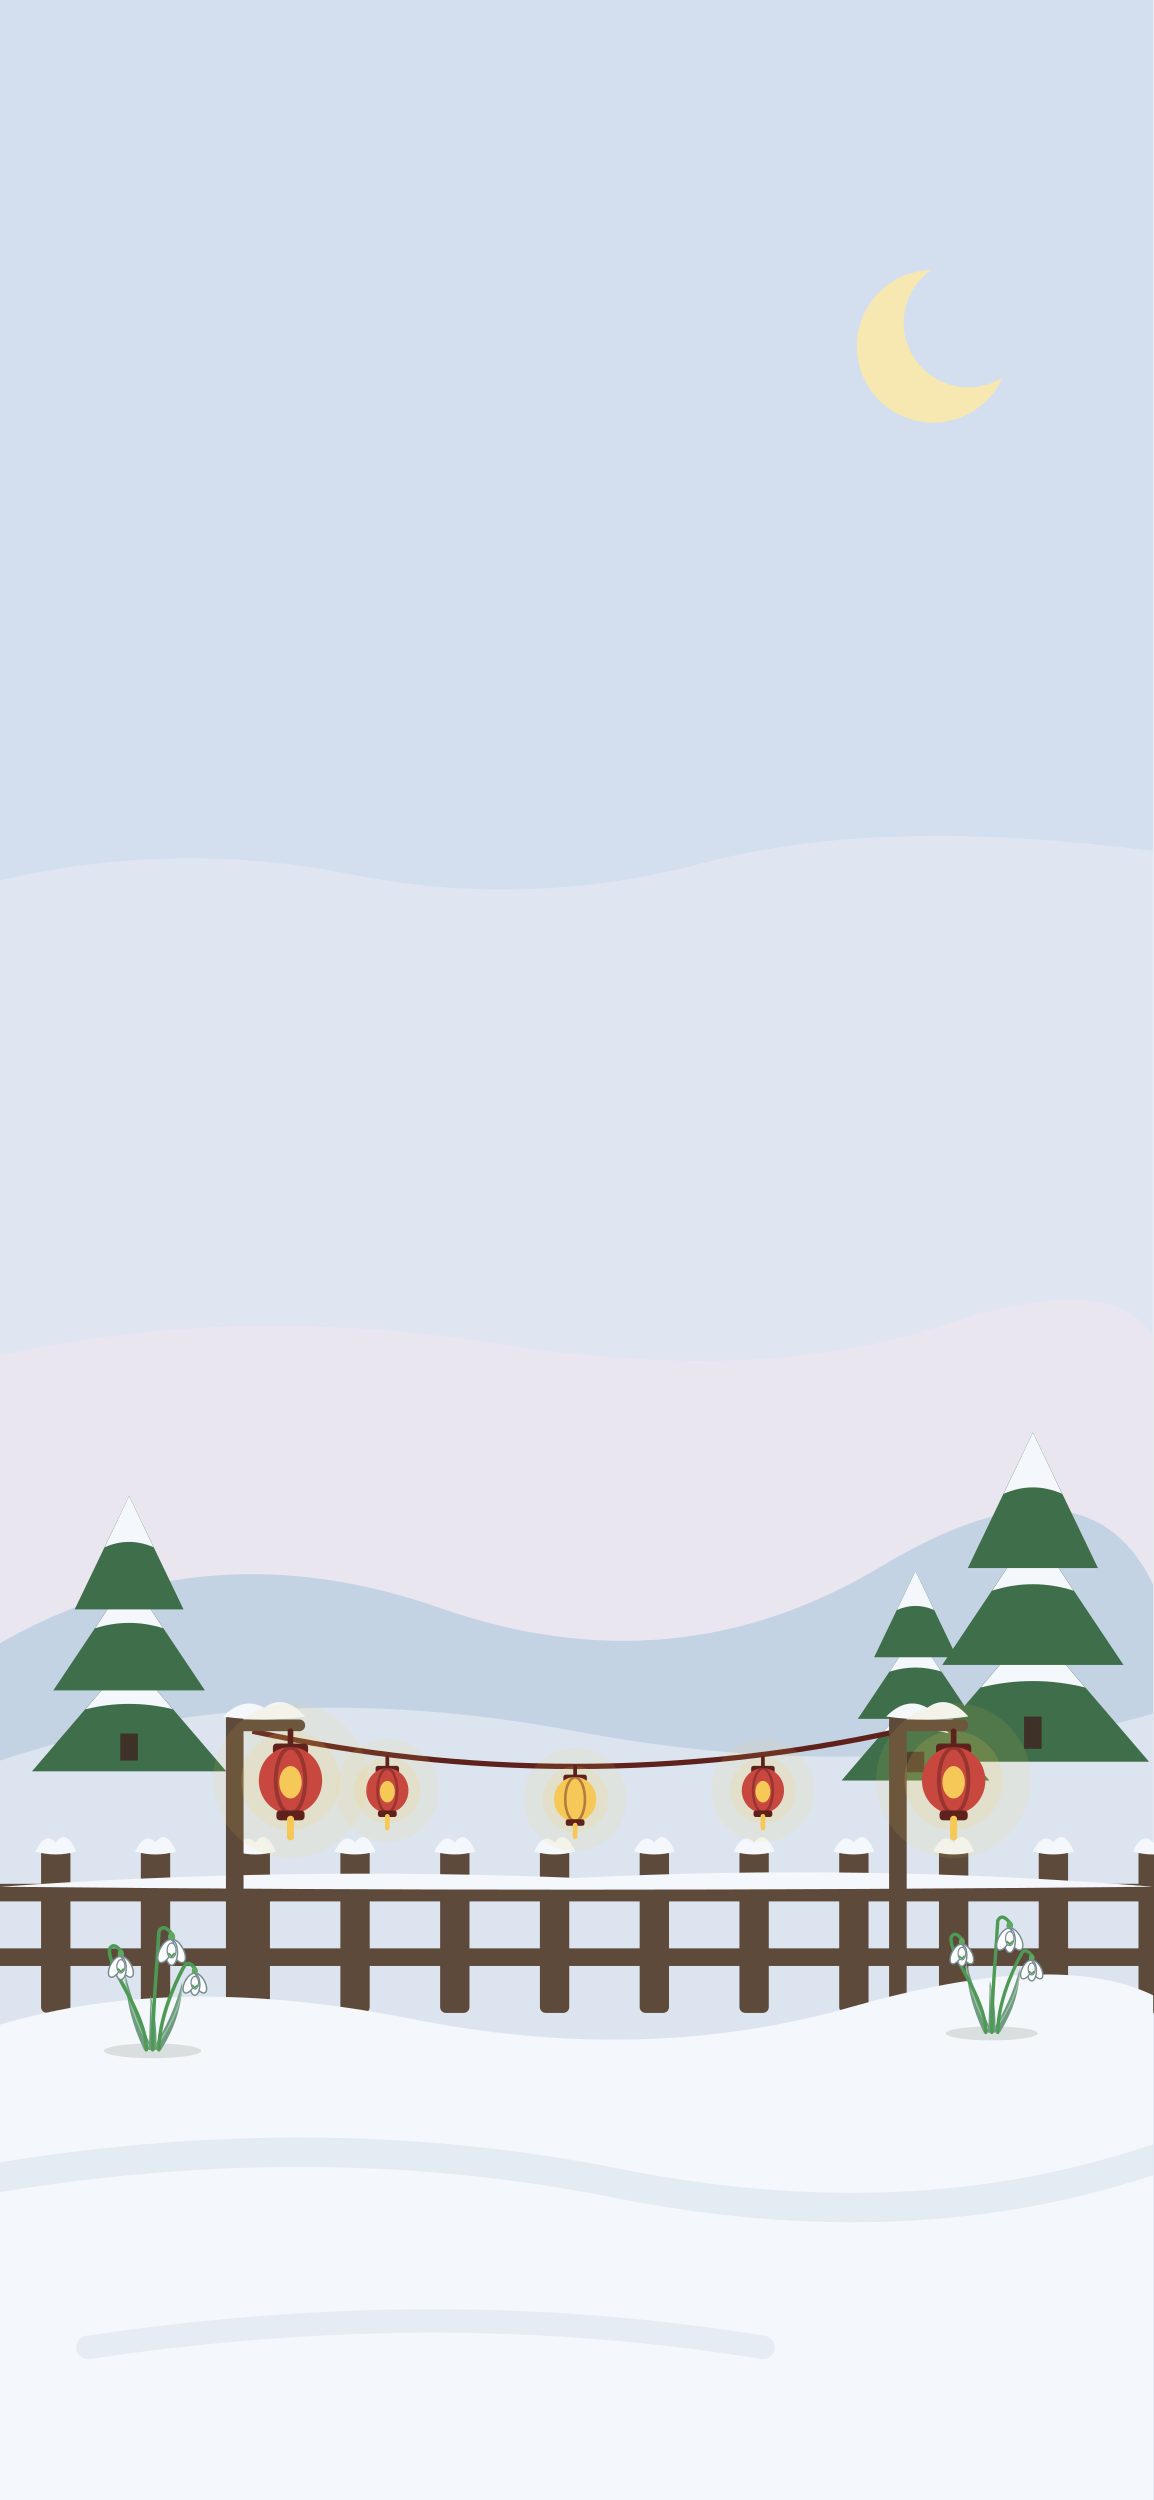
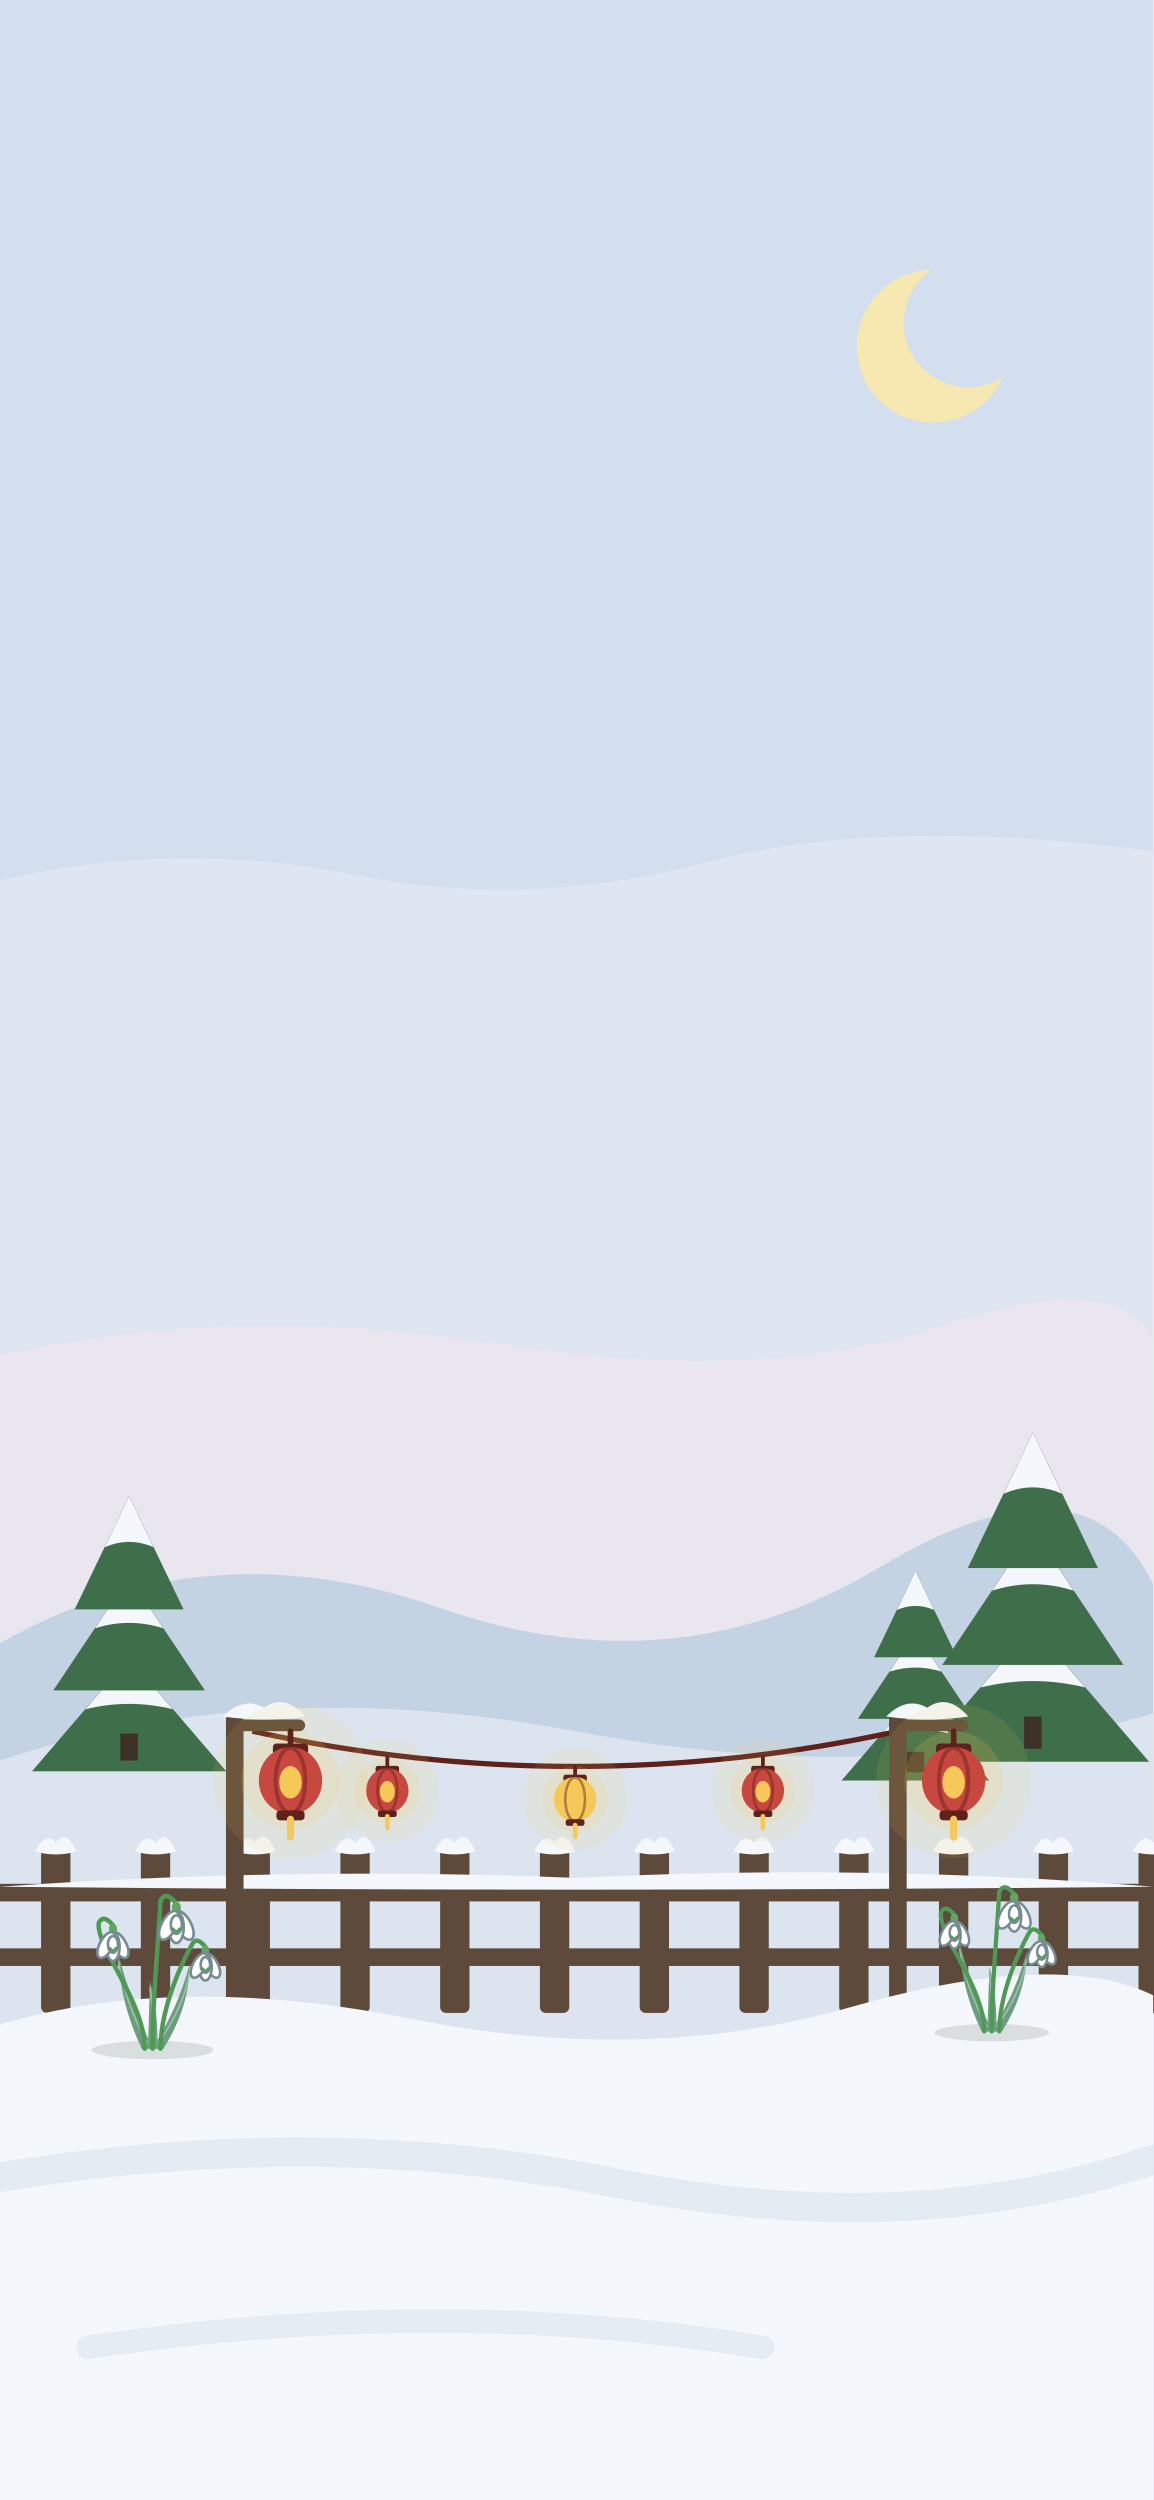
<svg xmlns="http://www.w3.org/2000/svg" viewBox="0 0 393 852" width="393" height="852">
  <g id="sky">
    <rect width="393" height="852" fill="#D3DEEE" />
    <path d="M0 300 Q60 286 120 298 T240 294 T393 290 V852 H0 Z" fill="#DFE5F1" />
    <path d="M0 462 Q80 444 170 458 T320 452 T393 456 V852 H0 Z" fill="#EAE6F0" />
  </g>
  <g id="moon">
    <circle cx="318" cy="118" r="26" fill="#F6E8B0" />
    <circle cx="330" cy="110" r="22" fill="#D3DEEE" />
  </g>
  <g id="hills">
    <path d="M0 560 Q70 520 150 548 T300 534 T393 540 V852 H0 Z" fill="#C4D3E4" />
    <path d="M0 600 Q90 570 196 590 T393 584 V852 H0 Z" fill="#DCE5EF" />
  </g>
  <g id="firs">
    <path d="M44 565.04 L77.12 603.68 L10.88 603.68 Z" fill="#3F6F4A" />
    <path d="M44 565.04 L58.9 582.52 Q44 578.84 29.1 582.52 Z" fill="#F4F7FB" />
    <path d="M44 537.44 L69.83 576.08 L18.17 576.08 Z" fill="#3F6F4A" />
    <path d="M44 537.44 L55.63 554.92 Q44 551.24 32.37 554.92 Z" fill="#F4F7FB" />
    <path d="M44 509.84 L62.55 548.48 L25.45 548.48 Z" fill="#3F6F4A" />
    <path d="M44 509.84 L52.35 527.32 Q44 523.64 35.65 527.32 Z" fill="#F4F7FB" />
    <rect x="41" y="590.8" width="6" height="9.2" fill="#3E3128" />
    <path d="M352 554.2 L391.6 600.4 L312.4 600.4 Z" fill="#3F6F4A" />
    <path d="M352 554.2 L369.82 575.1 Q352 570.7 334.18 575.1 Z" fill="#F4F7FB" />
    <path d="M352 521.2 L382.89 567.4 L321.11 567.4 Z" fill="#3F6F4A" />
    <path d="M352 521.2 L365.9 542.1 Q352 537.7 338.1 542.1 Z" fill="#F4F7FB" />
    <path d="M352 488.2 L374.18 534.4 L329.82 534.4 Z" fill="#3F6F4A" />
    <path d="M352 488.2 L361.98 509.1 Q352 504.7 342.02 509.1 Z" fill="#F4F7FB" />
    <rect x="349" y="585" width="6" height="11" fill="#3E3128" />
    <path d="M312 577.4 L337.2 606.8 L286.8 606.8 Z" fill="#3F6F4A" />
    <path d="M312 577.4 L323.34 590.7 Q312 587.9 300.66 590.7 Z" fill="#F4F7FB" />
    <path d="M312 556.4 L331.66 585.8 L292.34 585.8 Z" fill="#3F6F4A" />
    <path d="M312 556.4 L320.85 569.7 Q312 566.9 303.15 569.7 Z" fill="#F4F7FB" />
    <path d="M312 535.4 L326.11 564.8 L297.89 564.8 Z" fill="#3F6F4A" />
    <path d="M312 535.4 L318.35 548.7 Q312 545.9 305.65 548.7 Z" fill="#F4F7FB" />
    <rect x="309" y="597" width="6" height="7" fill="#3E3128" />
  </g>
  <g id="fence">
    <rect x="0" y="642" width="393" height="6" fill="#5E4A3A" />
    <rect x="0" y="664" width="393" height="6" fill="#5E4A3A" />
    <rect x="14" y="630" width="10" height="56" rx="2" fill="#5E4A3A" />
    <path d="M12 631 Q15.5 624 19 628 Q22.5 623 26 631 Q19 633 12 631 Z" fill="#F4F7FB" />
    <rect x="48" y="630" width="10" height="56" rx="2" fill="#5E4A3A" />
    <path d="M46 631 Q49.5 624 53 628 Q56.5 623 60 631 Q53 633 46 631 Z" fill="#F4F7FB" />
    <rect x="82" y="630" width="10" height="56" rx="2" fill="#5E4A3A" />
    <path d="M80 631 Q83.5 624 87 628 Q90.5 623 94 631 Q87 633 80 631 Z" fill="#F4F7FB" />
    <rect x="116" y="630" width="10" height="56" rx="2" fill="#5E4A3A" />
    <path d="M114 631 Q117.5 624 121 628 Q124.5 623 128 631 Q121 633 114 631 Z" fill="#F4F7FB" />
    <rect x="150" y="630" width="10" height="56" rx="2" fill="#5E4A3A" />
    <path d="M148 631 Q151.5 624 155 628 Q158.5 623 162 631 Q155 633 148 631 Z" fill="#F4F7FB" />
    <rect x="184" y="630" width="10" height="56" rx="2" fill="#5E4A3A" />
    <path d="M182 631 Q185.5 624 189 628 Q192.5 623 196 631 Q189 633 182 631 Z" fill="#F4F7FB" />
    <rect x="218" y="630" width="10" height="56" rx="2" fill="#5E4A3A" />
    <path d="M216 631 Q219.5 624 223 628 Q226.5 623 230 631 Q223 633 216 631 Z" fill="#F4F7FB" />
    <rect x="252" y="630" width="10" height="56" rx="2" fill="#5E4A3A" />
    <path d="M250 631 Q253.5 624 257 628 Q260.5 623 264 631 Q257 633 250 631 Z" fill="#F4F7FB" />
    <rect x="286" y="630" width="10" height="56" rx="2" fill="#5E4A3A" />
    <path d="M284 631 Q287.5 624 291 628 Q294.5 623 298 631 Q291 633 284 631 Z" fill="#F4F7FB" />
    <rect x="320" y="630" width="10" height="56" rx="2" fill="#5E4A3A" />
    <path d="M318 631 Q321.5 624 325 628 Q328.5 623 332 631 Q325 633 318 631 Z" fill="#F4F7FB" />
    <rect x="354" y="630" width="10" height="56" rx="2" fill="#5E4A3A" />
    <path d="M352 631 Q355.5 624 359 628 Q362.5 623 366 631 Q359 633 352 631 Z" fill="#F4F7FB" />
    <rect x="388" y="630" width="10" height="56" rx="2" fill="#5E4A3A" />
    <path d="M386 631 Q389.5 624 393 628 Q396.5 623 400 631 Q393 633 386 631 Z" fill="#F4F7FB" />
    <path d="M0 643 Q98.25 636 196.5 640 Q294.75 635 393 643 Q196.5 645 0 643 Z" fill="#F4F7FB" />
  </g>
  <g id="lanterns">
    <path d="M86 590 Q196 614 306 590" stroke="#5E211C" stroke-width="1.8" fill="none" />
    <circle cx="132" cy="610.2" r="17.6" fill="#F5C858" fill-opacity="0.1" />
    <circle cx="132" cy="610.2" r="11.2" fill="#F5C858" fill-opacity="0.16" />
    <path d="M132 599 V602.2" stroke="#5E211C" stroke-width="1.28" stroke-linecap="round" />
    <rect x="128" y="601.8" width="8" height="2.56" rx="0.8" fill="#5E211C" />
    <ellipse cx="132" cy="610.2" rx="7.2" ry="7.6" fill="#C8473E" />
    <ellipse cx="132" cy="610.2" rx="3.36" ry="7.44" fill="none" stroke="#5E211C" stroke-opacity="0.45" stroke-width="0.88" />
    <ellipse cx="132" cy="610.6" rx="2.56" ry="3.68" fill="#F5C858" />
    <rect x="128.8" y="617" width="6.4" height="2.24" rx="0.8" fill="#5E211C" />
    <path d="M132 619 V623" stroke="#F5C858" stroke-width="1.6" stroke-linecap="round" />
    <circle cx="196" cy="613.2" r="17.6" fill="#F5C858" fill-opacity="0.1" />
    <circle cx="196" cy="613.2" r="11.2" fill="#F5C858" fill-opacity="0.16" />
    <path d="M196 602 V605.2" stroke="#5E211C" stroke-width="1.28" stroke-linecap="round" />
    <rect x="192" y="604.8" width="8" height="2.56" rx="0.8" fill="#5E211C" />
    <ellipse cx="196" cy="613.2" rx="7.2" ry="7.6" fill="#F5C858" />
    <ellipse cx="196" cy="613.2" rx="3.36" ry="7.44" fill="none" stroke="#5E211C" stroke-opacity="0.45" stroke-width="0.88" />
    <ellipse cx="196" cy="613.6" rx="2.56" ry="3.68" fill="#F5C858" />
    <rect x="192.8" y="620" width="6.4" height="2.24" rx="0.8" fill="#5E211C" />
    <path d="M196 622 V626" stroke="#F5C858" stroke-width="1.6" stroke-linecap="round" />
    <circle cx="260" cy="610.2" r="17.6" fill="#F5C858" fill-opacity="0.1" />
    <circle cx="260" cy="610.2" r="11.2" fill="#F5C858" fill-opacity="0.16" />
    <path d="M260 599 V602.2" stroke="#5E211C" stroke-width="1.28" stroke-linecap="round" />
    <rect x="256" y="601.8" width="8" height="2.56" rx="0.8" fill="#5E211C" />
    <ellipse cx="260" cy="610.2" rx="7.2" ry="7.6" fill="#C8473E" />
    <ellipse cx="260" cy="610.2" rx="3.36" ry="7.44" fill="none" stroke="#5E211C" stroke-opacity="0.45" stroke-width="0.88" />
    <ellipse cx="260" cy="610.6" rx="2.56" ry="3.68" fill="#F5C858" />
    <rect x="256.8" y="617" width="6.4" height="2.24" rx="0.8" fill="#5E211C" />
    <path d="M260 619 V623" stroke="#F5C858" stroke-width="1.6" stroke-linecap="round" />
    <rect x="77" y="584" width="6" height="116" rx="2" fill="#5E4A3A" />
    <path d="M79 588 H102" stroke="#5E4A3A" stroke-width="4" stroke-linecap="round" />
    <path d="M76 585 Q83 578 90 582 Q97 577 104 585 Q90 587 76 585 Z" fill="#F4F7FB" />
    <circle cx="99" cy="606.8" r="26.4" fill="#F5C858" fill-opacity="0.1" />
    <circle cx="99" cy="606.8" r="16.8" fill="#F5C858" fill-opacity="0.16" />
    <path d="M99 590 V594.8" stroke="#5E211C" stroke-width="1.92" stroke-linecap="round" />
    <rect x="93" y="594.2" width="12" height="3.84" rx="1.2" fill="#5E211C" />
    <ellipse cx="99" cy="606.8" rx="10.8" ry="11.4" fill="#C8473E" />
    <ellipse cx="99" cy="606.8" rx="5.04" ry="11.16" fill="none" stroke="#5E211C" stroke-opacity="0.45" stroke-width="1.32" />
    <ellipse cx="99" cy="607.4" rx="3.84" ry="5.52" fill="#F5C858" />
    <rect x="94.2" y="617" width="9.6" height="3.36" rx="1.2" fill="#5E211C" />
    <path d="M99 620 V626" stroke="#F5C858" stroke-width="2.4" stroke-linecap="round" />
    <rect x="303" y="584" width="6" height="116" rx="2" fill="#5E4A3A" />
    <path d="M305 588 H328" stroke="#5E4A3A" stroke-width="4" stroke-linecap="round" />
    <path d="M302 585 Q309 578 316 582 Q323 577 330 585 Q316 587 302 585 Z" fill="#F4F7FB" />
    <circle cx="325" cy="606.8" r="26.4" fill="#F5C858" fill-opacity="0.1" />
    <circle cx="325" cy="606.8" r="16.8" fill="#F5C858" fill-opacity="0.16" />
    <path d="M325 590 V594.8" stroke="#5E211C" stroke-width="1.92" stroke-linecap="round" />
    <rect x="319" y="594.2" width="12" height="3.84" rx="1.2" fill="#5E211C" />
    <ellipse cx="325" cy="606.8" rx="10.8" ry="11.4" fill="#C8473E" />
    <ellipse cx="325" cy="606.8" rx="5.04" ry="11.16" fill="none" stroke="#5E211C" stroke-opacity="0.45" stroke-width="1.32" />
    <ellipse cx="325" cy="607.4" rx="3.84" ry="5.52" fill="#F5C858" />
    <rect x="320.2" y="617" width="9.6" height="3.36" rx="1.2" fill="#5E211C" />
    <path d="M325 620 V626" stroke="#F5C858" stroke-width="2.4" stroke-linecap="round" />
  </g>
  <g id="snowbank">
    <path d="M0 690 Q60 672 140 688 T290 684 T393 680 V852 H0 Z" fill="#F4F7FB" />
    <path d="M0 742 Q110 724 210 744 T393 736" stroke="#DCE5EF" stroke-width="10" fill="none" stroke-linecap="round" opacity=".7" />
    <path d="M30 800 Q150 782 260 800" stroke="#DCE5EF" stroke-width="8" fill="none" stroke-linecap="round" opacity=".6" />
  </g>
  <g id="snowdrops">
-     <svg x="16" y="635.2" width="72" height="72" viewBox="0 0 200 200">
+     <svg x="7" y="619" width="90" height="90" viewBox="0 0 200 200">
      <g id="p32_ground">
        <ellipse cx="100" cy="177" rx="46" ry="7" fill="#2C3E2C" opacity=".14" />
      </g>
      <g id="p32_back">
        <path d="M91.8 176 Q74.8 140 74 104 Q83.2 140 100.2 176 Z" fill="#6E9C7E" />
        <path d="M96 172 Q79 140 74 110" stroke="#A9C9B4" stroke-width="1.3" fill="none" stroke-linecap="round" opacity=".8" />
        <path d="M99.8 176 Q119.8 144 128 112 Q128.2 144 108.2 176 Z" fill="#6E9C7E" />
        <path d="M104 172 Q124 144 128 118" stroke="#A9C9B4" stroke-width="1.3" fill="none" stroke-linecap="round" opacity=".8" />
        <path d="M96.4 176 Q97.4 150 98 124 Q104.6 150 103.6 176 Z" fill="#6E9C7E" />
        <path d="M100 172 Q101 150 98 130" stroke="#A9C9B4" stroke-width="1.3" fill="none" stroke-linecap="round" opacity=".8" />
        <path d="M100 176 C100 140 104 100 106 64 Q110 56 118 66" stroke="#4E9A55" stroke-width="3.4" fill="none" stroke-linecap="round" />
        <ellipse cx="118" cy="69" rx="3.4" ry="4.4" fill="#5FA860" />
        <path d="M94 176 C94 140 57.4 100 59.2 80.8 Q62.8 73.6 70 82.6" stroke="#4E9A55" stroke-width="3.4" fill="none" stroke-linecap="round" />
        <ellipse cx="70" cy="85.3" rx="3.06" ry="3.96" fill="#5FA860" />
        <path d="M106 176 C106 140 128.1 100 129.8 97.2 Q133.2 90.4 140 98.9" stroke="#4E9A55" stroke-width="3.4" fill="none" stroke-linecap="round" />
        <ellipse cx="140" cy="101.45" rx="2.89" ry="3.74" fill="#5FA860" />
      </g>
      <g id="p32_petals">
        <g id="p32_r0_s0">
-           <ellipse cx="0" cy="12" rx="5.6" ry="12" transform="translate(118 72) rotate(-28)" fill="#FFFFFF" stroke="#768C91" stroke-width="1.4" />
+           <ellipse cx="0" cy="12" rx="5.6" ry="12" transform="translate(118 72) rotate(-28)" fill="#FFFFFF" stroke="#768C91" stroke-width="2" />
        </g>
        <g id="p32_r0_s1">
-           <ellipse cx="0" cy="12" rx="5.6" ry="12" transform="translate(118 72) rotate(0)" fill="#FFFFFF" stroke="#768C91" stroke-width="1.4" />
+           <ellipse cx="0" cy="12" rx="5.6" ry="12" transform="translate(118 72) rotate(0)" fill="#FFFFFF" stroke="#768C91" stroke-width="2" />
        </g>
        <g id="p32_r0_s2">
-           <ellipse cx="0" cy="12" rx="5.6" ry="12" transform="translate(118 72) rotate(28)" fill="#FFFFFF" stroke="#768C91" stroke-width="1.4" />
+           <ellipse cx="0" cy="12" rx="5.6" ry="12" transform="translate(118 72) rotate(28)" fill="#FFFFFF" stroke="#768C91" stroke-width="2" />
        </g>
        <g id="p32_r1_s0">
-           <ellipse cx="0" cy="10.8" rx="5.04" ry="10.8" transform="translate(70 88) rotate(-28)" fill="#FFFFFF" stroke="#768C91" stroke-width="1.4" />
+           <ellipse cx="0" cy="10.8" rx="5.04" ry="10.8" transform="translate(70 88) rotate(-28)" fill="#FFFFFF" stroke="#768C91" stroke-width="2" />
        </g>
        <g id="p32_r1_s1">
-           <ellipse cx="0" cy="10.8" rx="5.04" ry="10.8" transform="translate(70 88) rotate(0)" fill="#FFFFFF" stroke="#768C91" stroke-width="1.4" />
+           <ellipse cx="0" cy="10.8" rx="5.04" ry="10.8" transform="translate(70 88) rotate(0)" fill="#FFFFFF" stroke="#768C91" stroke-width="2" />
        </g>
        <g id="p32_r1_s2">
-           <ellipse cx="0" cy="10.8" rx="5.04" ry="10.8" transform="translate(70 88) rotate(28)" fill="#FFFFFF" stroke="#768C91" stroke-width="1.4" />
+           <ellipse cx="0" cy="10.8" rx="5.04" ry="10.8" transform="translate(70 88) rotate(28)" fill="#FFFFFF" stroke="#768C91" stroke-width="2" />
        </g>
        <g id="p32_r2_s0">
-           <ellipse cx="0" cy="10.2" rx="4.76" ry="10.2" transform="translate(140 104) rotate(-28)" fill="#FFFFFF" stroke="#768C91" stroke-width="1.4" />
+           <ellipse cx="0" cy="10.2" rx="4.76" ry="10.2" transform="translate(140 104) rotate(-28)" fill="#FFFFFF" stroke="#768C91" stroke-width="2" />
        </g>
        <g id="p32_r2_s1">
-           <ellipse cx="0" cy="10.2" rx="4.76" ry="10.2" transform="translate(140 104) rotate(0)" fill="#FFFFFF" stroke="#768C91" stroke-width="1.4" />
+           <ellipse cx="0" cy="10.2" rx="4.76" ry="10.2" transform="translate(140 104) rotate(0)" fill="#FFFFFF" stroke="#768C91" stroke-width="2" />
        </g>
        <g id="p32_r2_s2">
-           <ellipse cx="0" cy="10.2" rx="4.76" ry="10.2" transform="translate(140 104) rotate(28)" fill="#FFFFFF" stroke="#768C91" stroke-width="1.4" />
+           <ellipse cx="0" cy="10.2" rx="4.76" ry="10.2" transform="translate(140 104) rotate(28)" fill="#FFFFFF" stroke="#768C91" stroke-width="2" />
        </g>
      </g>
      <g id="p32_front">
-         <ellipse cx="118" cy="82" rx="4.2" ry="7" fill="#FFFFFF" stroke="#768C91" stroke-width="1.2" />
+         <ellipse cx="118" cy="82" rx="4.2" ry="7" fill="#FFFFFF" stroke="#768C91" stroke-width="2" />
        <path d="M115.4 85 L118 87.6 L120.6 85" stroke="#4E9A55" stroke-width="1.8" fill="none" stroke-linecap="round" stroke-linejoin="round" />
-         <ellipse cx="70" cy="97" rx="3.78" ry="6.3" fill="#FFFFFF" stroke="#768C91" stroke-width="1.2" />
+         <ellipse cx="70" cy="97" rx="3.78" ry="6.3" fill="#FFFFFF" stroke="#768C91" stroke-width="2" />
        <path d="M67.66 99.7 L70 102.04 L72.34 99.7" stroke="#4E9A55" stroke-width="1.62" fill="none" stroke-linecap="round" stroke-linejoin="round" />
-         <ellipse cx="140" cy="112.5" rx="3.57" ry="5.95" fill="#FFFFFF" stroke="#768C91" stroke-width="1.2" />
+         <ellipse cx="140" cy="112.5" rx="3.57" ry="5.95" fill="#FFFFFF" stroke="#768C91" stroke-width="2" />
        <path d="M137.79 115.05 L140 117.26 L142.21 115.05" stroke="#4E9A55" stroke-width="1.53" fill="none" stroke-linecap="round" stroke-linejoin="round" />
      </g>
    </svg>
-     <svg x="304" y="632.8" width="68" height="68" viewBox="0 0 200 200">
+     <svg x="295.5" y="617.5" width="85" height="85" viewBox="0 0 200 200">
      <g id="p33_ground">
        <ellipse cx="100" cy="177" rx="46" ry="7" fill="#2C3E2C" opacity=".14" />
      </g>
      <g id="p33_back">
        <path d="M91.8 176 Q74.8 140 74 104 Q83.2 140 100.2 176 Z" fill="#6E9C7E" />
        <path d="M96 172 Q79 140 74 110" stroke="#A9C9B4" stroke-width="1.3" fill="none" stroke-linecap="round" opacity=".8" />
        <path d="M99.8 176 Q119.8 144 128 112 Q128.2 144 108.2 176 Z" fill="#6E9C7E" />
        <path d="M104 172 Q124 144 128 118" stroke="#A9C9B4" stroke-width="1.3" fill="none" stroke-linecap="round" opacity=".8" />
        <path d="M96.4 176 Q97.4 150 98 124 Q104.6 150 103.6 176 Z" fill="#6E9C7E" />
        <path d="M100 172 Q101 150 98 130" stroke="#A9C9B4" stroke-width="1.3" fill="none" stroke-linecap="round" opacity=".8" />
        <path d="M100 176 C100 140 104 100 106 64 Q110 56 118 66" stroke="#4E9A55" stroke-width="3.4" fill="none" stroke-linecap="round" />
        <ellipse cx="118" cy="69" rx="3.4" ry="4.4" fill="#5FA860" />
        <path d="M94 176 C94 140 57.4 100 59.2 80.8 Q62.8 73.6 70 82.6" stroke="#4E9A55" stroke-width="3.4" fill="none" stroke-linecap="round" />
        <ellipse cx="70" cy="85.3" rx="3.06" ry="3.96" fill="#5FA860" />
        <path d="M106 176 C106 140 128.1 100 129.8 97.2 Q133.2 90.4 140 98.9" stroke="#4E9A55" stroke-width="3.4" fill="none" stroke-linecap="round" />
        <ellipse cx="140" cy="101.45" rx="2.89" ry="3.74" fill="#5FA860" />
      </g>
      <g id="p33_petals">
        <g id="p33_r0_s0">
-           <ellipse cx="0" cy="12" rx="5.6" ry="12" transform="translate(118 72) rotate(-28)" fill="#FFFFFF" stroke="#768C91" stroke-width="1.4" />
+           <ellipse cx="0" cy="12" rx="5.6" ry="12" transform="translate(118 72) rotate(-28)" fill="#FFFFFF" stroke="#768C91" stroke-width="2" />
        </g>
        <g id="p33_r0_s1">
-           <ellipse cx="0" cy="12" rx="5.6" ry="12" transform="translate(118 72) rotate(0)" fill="#FFFFFF" stroke="#768C91" stroke-width="1.4" />
+           <ellipse cx="0" cy="12" rx="5.6" ry="12" transform="translate(118 72) rotate(0)" fill="#FFFFFF" stroke="#768C91" stroke-width="2" />
        </g>
        <g id="p33_r0_s2">
-           <ellipse cx="0" cy="12" rx="5.6" ry="12" transform="translate(118 72) rotate(28)" fill="#FFFFFF" stroke="#768C91" stroke-width="1.4" />
+           <ellipse cx="0" cy="12" rx="5.6" ry="12" transform="translate(118 72) rotate(28)" fill="#FFFFFF" stroke="#768C91" stroke-width="2" />
        </g>
        <g id="p33_r1_s0">
-           <ellipse cx="0" cy="10.8" rx="5.04" ry="10.8" transform="translate(70 88) rotate(-28)" fill="#FFFFFF" stroke="#768C91" stroke-width="1.4" />
+           <ellipse cx="0" cy="10.8" rx="5.04" ry="10.8" transform="translate(70 88) rotate(-28)" fill="#FFFFFF" stroke="#768C91" stroke-width="2" />
        </g>
        <g id="p33_r1_s1">
-           <ellipse cx="0" cy="10.8" rx="5.04" ry="10.8" transform="translate(70 88) rotate(0)" fill="#FFFFFF" stroke="#768C91" stroke-width="1.4" />
+           <ellipse cx="0" cy="10.8" rx="5.04" ry="10.8" transform="translate(70 88) rotate(0)" fill="#FFFFFF" stroke="#768C91" stroke-width="2" />
        </g>
        <g id="p33_r1_s2">
-           <ellipse cx="0" cy="10.8" rx="5.04" ry="10.8" transform="translate(70 88) rotate(28)" fill="#FFFFFF" stroke="#768C91" stroke-width="1.4" />
+           <ellipse cx="0" cy="10.8" rx="5.04" ry="10.8" transform="translate(70 88) rotate(28)" fill="#FFFFFF" stroke="#768C91" stroke-width="2" />
        </g>
        <g id="p33_r2_s0">
-           <ellipse cx="0" cy="10.2" rx="4.76" ry="10.2" transform="translate(140 104) rotate(-28)" fill="#FFFFFF" stroke="#768C91" stroke-width="1.4" />
+           <ellipse cx="0" cy="10.2" rx="4.76" ry="10.2" transform="translate(140 104) rotate(-28)" fill="#FFFFFF" stroke="#768C91" stroke-width="2" />
        </g>
        <g id="p33_r2_s1">
-           <ellipse cx="0" cy="10.2" rx="4.76" ry="10.2" transform="translate(140 104) rotate(0)" fill="#FFFFFF" stroke="#768C91" stroke-width="1.4" />
+           <ellipse cx="0" cy="10.2" rx="4.76" ry="10.2" transform="translate(140 104) rotate(0)" fill="#FFFFFF" stroke="#768C91" stroke-width="2" />
        </g>
        <g id="p33_r2_s2">
-           <ellipse cx="0" cy="10.2" rx="4.76" ry="10.2" transform="translate(140 104) rotate(28)" fill="#FFFFFF" stroke="#768C91" stroke-width="1.4" />
+           <ellipse cx="0" cy="10.2" rx="4.76" ry="10.2" transform="translate(140 104) rotate(28)" fill="#FFFFFF" stroke="#768C91" stroke-width="2" />
        </g>
      </g>
      <g id="p33_front">
-         <ellipse cx="118" cy="82" rx="4.2" ry="7" fill="#FFFFFF" stroke="#768C91" stroke-width="1.2" />
+         <ellipse cx="118" cy="82" rx="4.2" ry="7" fill="#FFFFFF" stroke="#768C91" stroke-width="2" />
        <path d="M115.4 85 L118 87.6 L120.6 85" stroke="#4E9A55" stroke-width="1.8" fill="none" stroke-linecap="round" stroke-linejoin="round" />
-         <ellipse cx="70" cy="97" rx="3.78" ry="6.3" fill="#FFFFFF" stroke="#768C91" stroke-width="1.2" />
+         <ellipse cx="70" cy="97" rx="3.78" ry="6.3" fill="#FFFFFF" stroke="#768C91" stroke-width="2" />
        <path d="M67.66 99.7 L70 102.04 L72.34 99.7" stroke="#4E9A55" stroke-width="1.62" fill="none" stroke-linecap="round" stroke-linejoin="round" />
-         <ellipse cx="140" cy="112.5" rx="3.57" ry="5.95" fill="#FFFFFF" stroke="#768C91" stroke-width="1.2" />
+         <ellipse cx="140" cy="112.5" rx="3.57" ry="5.95" fill="#FFFFFF" stroke="#768C91" stroke-width="2" />
        <path d="M137.79 115.05 L140 117.26 L142.21 115.05" stroke="#4E9A55" stroke-width="1.53" fill="none" stroke-linecap="round" stroke-linejoin="round" />
      </g>
    </svg>
  </g>
</svg>
